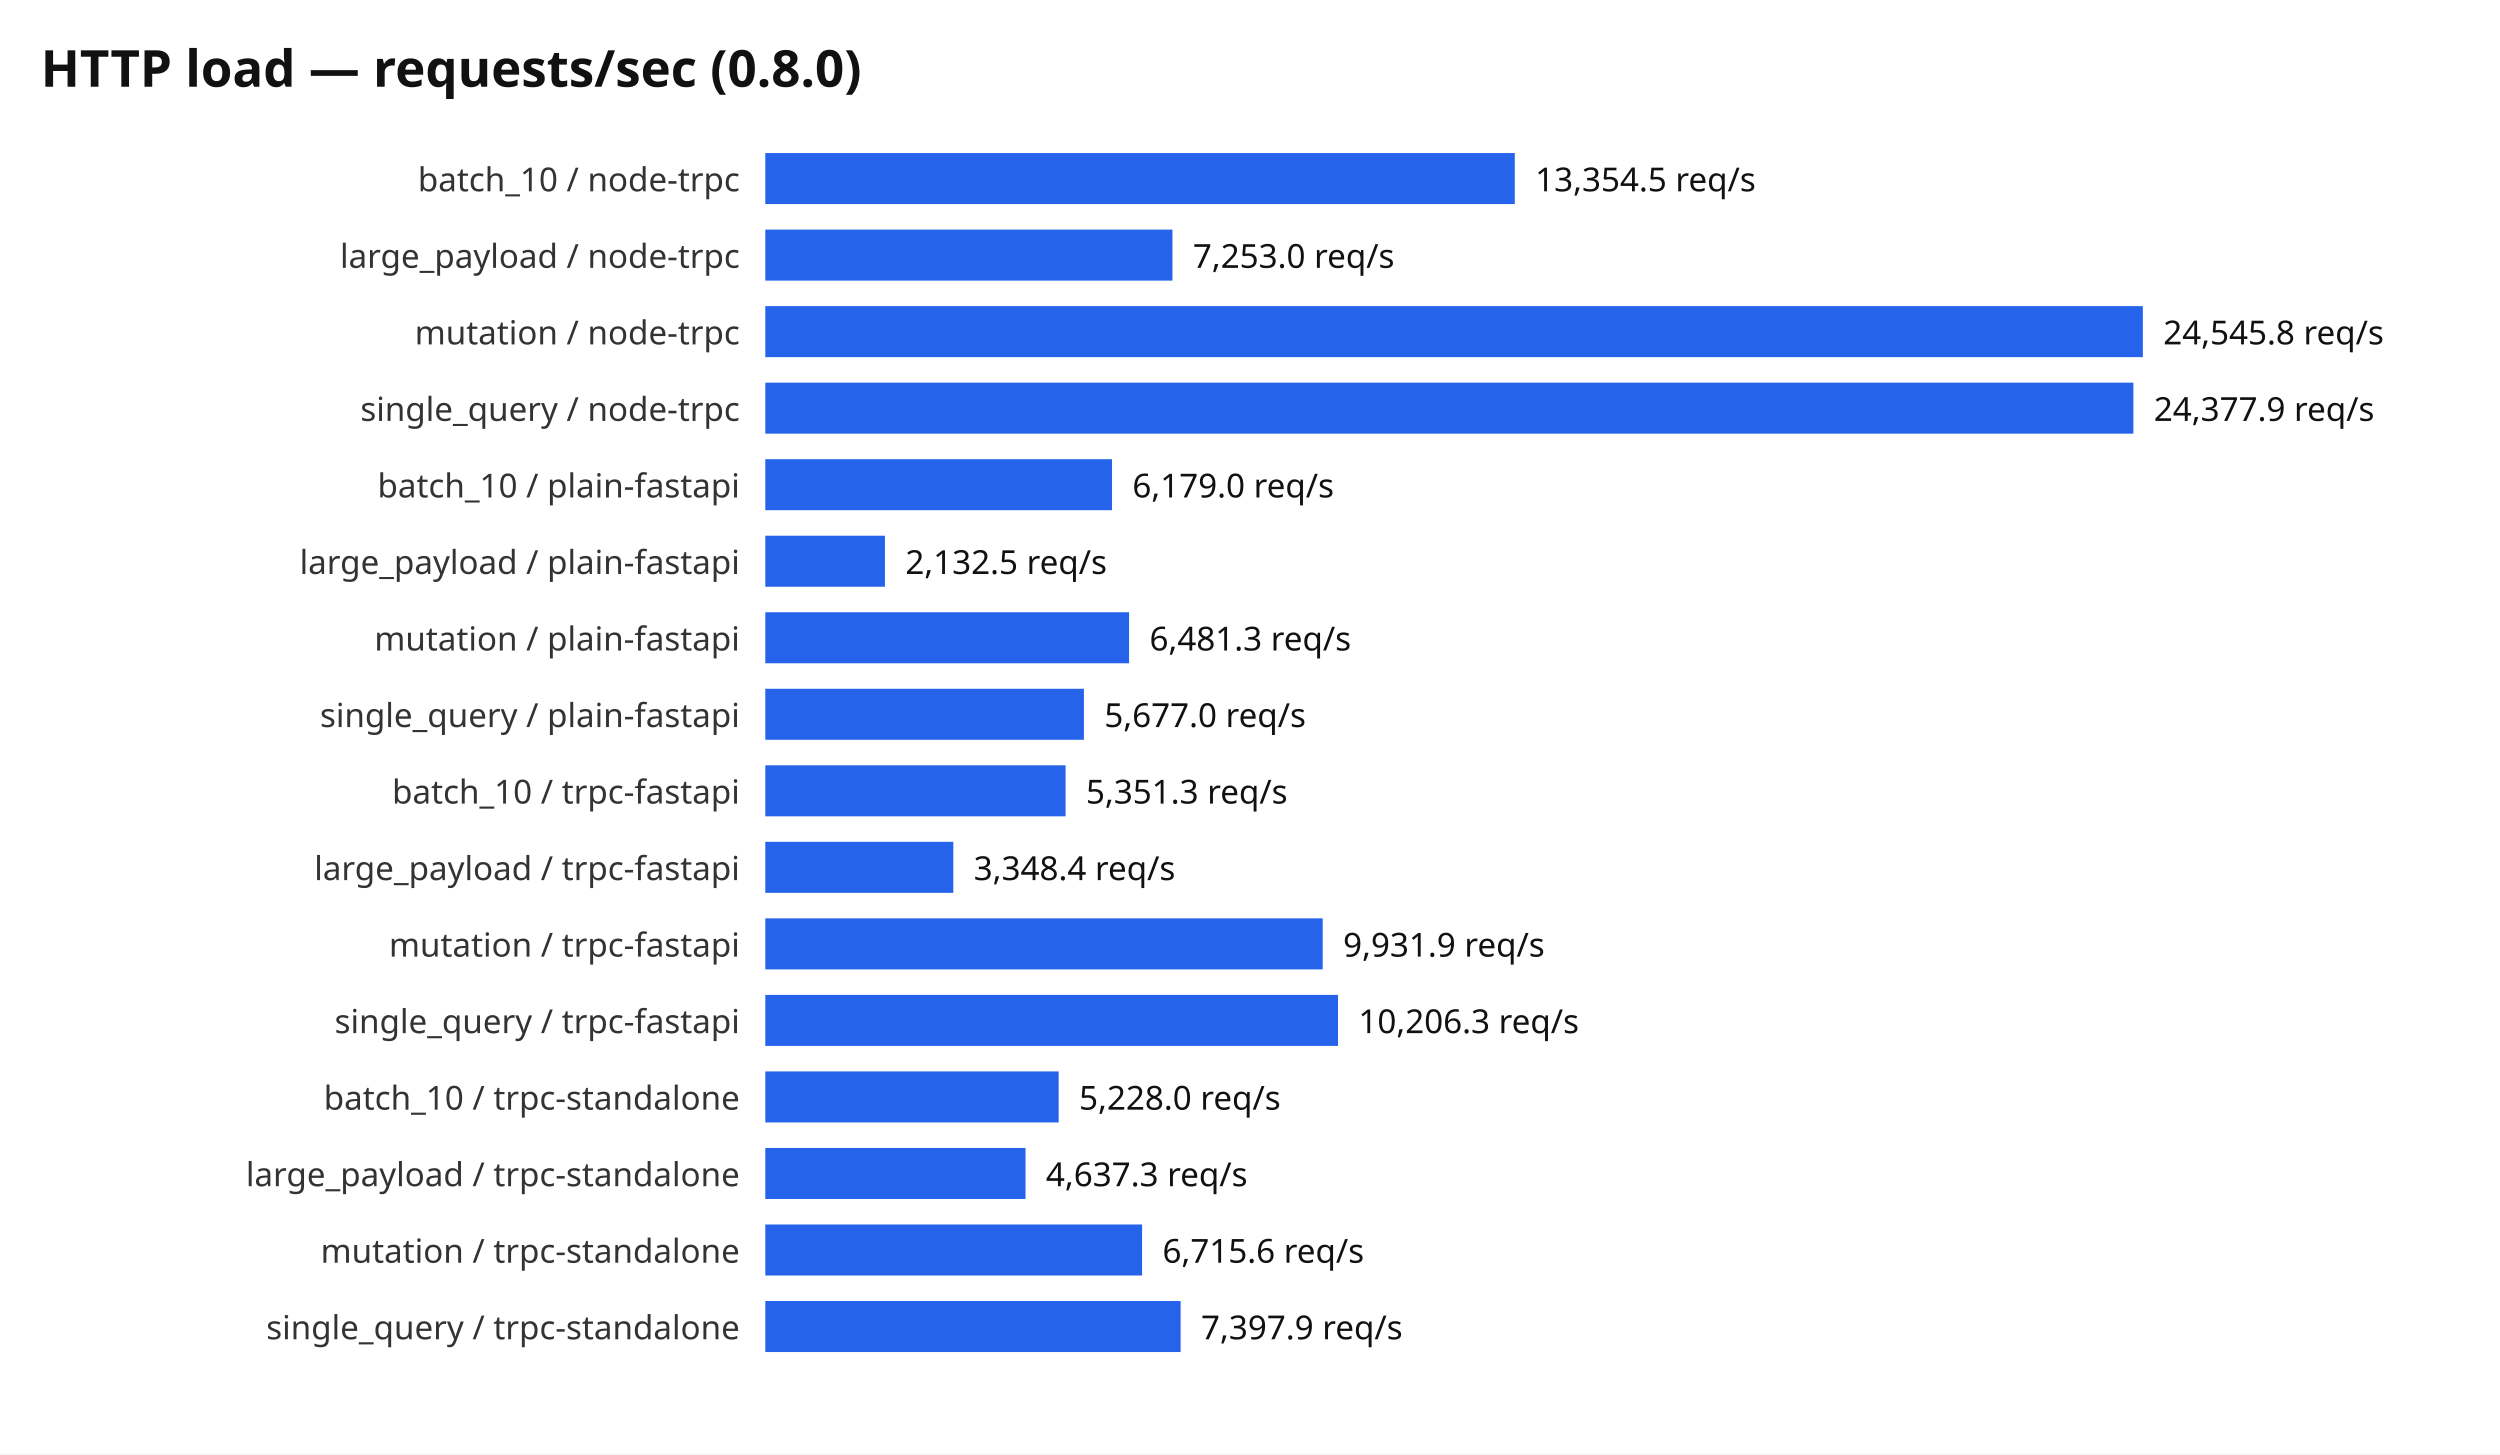
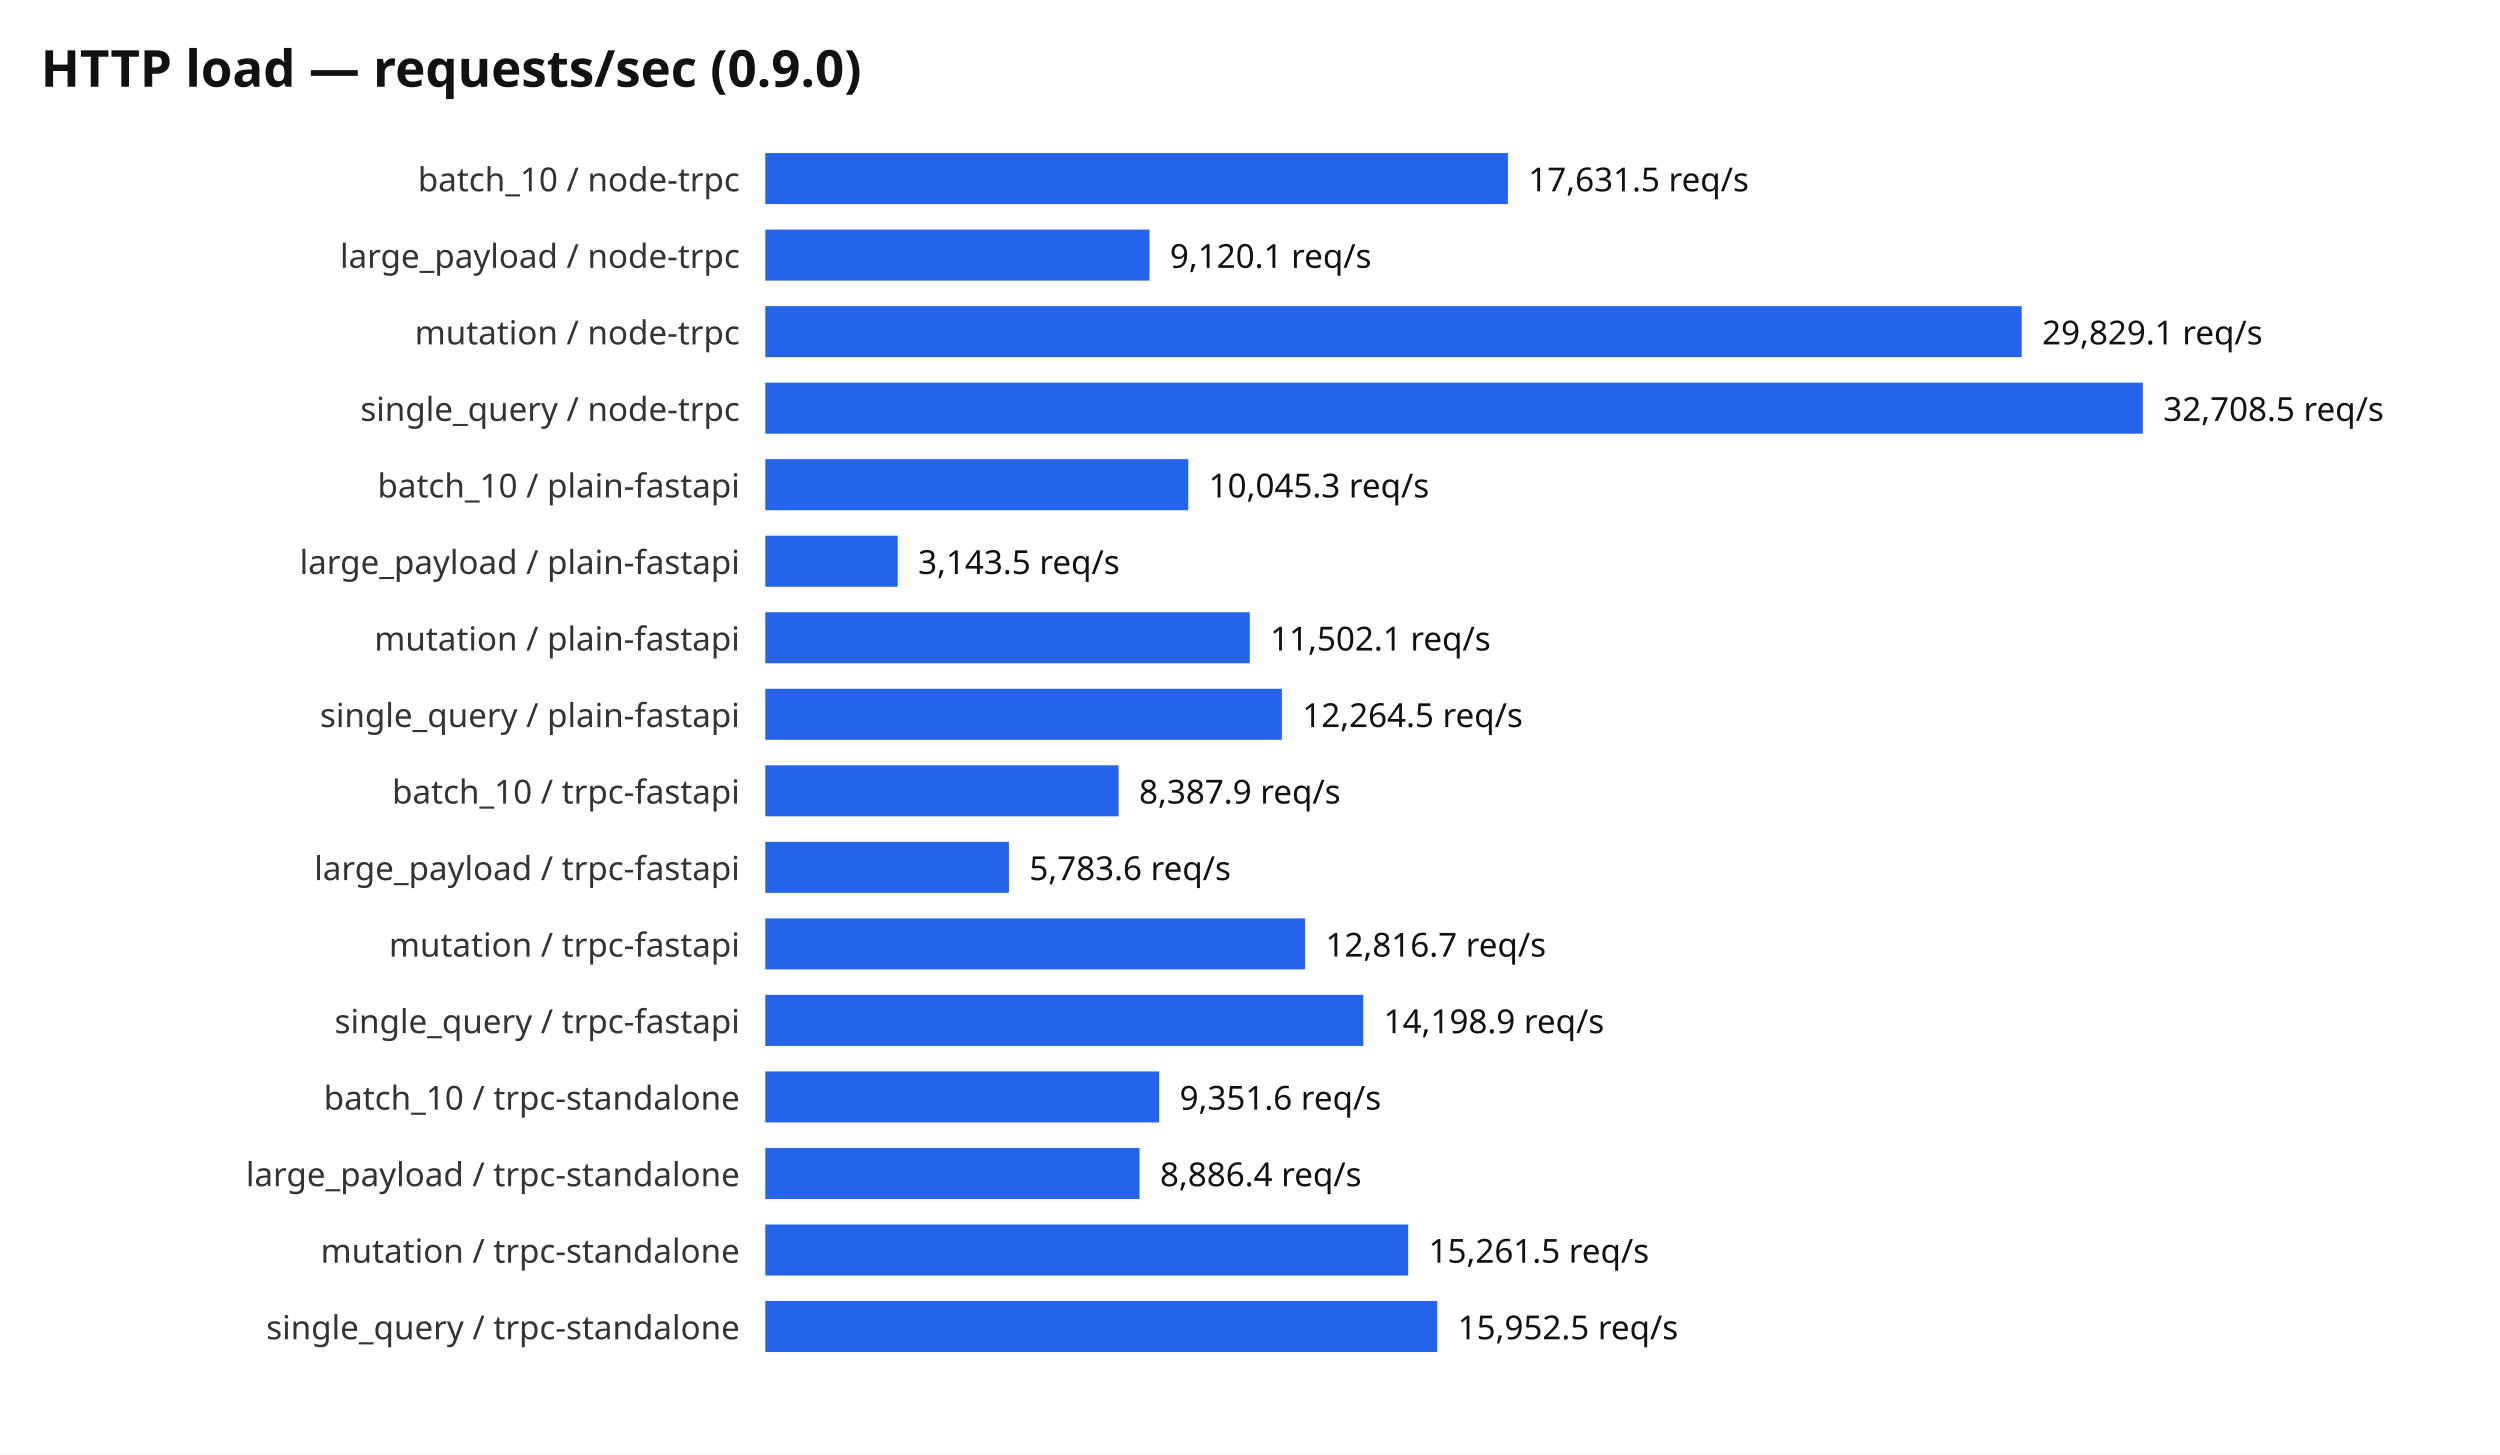
<svg xmlns="http://www.w3.org/2000/svg" width="980" height="570" viewBox="0 0 980 570" font-family="sans-serif">
  <rect width="980" height="570" fill="#ffffff" />
-   <text x="16" y="34" font-size="20" font-weight="bold" fill="#111">HTTP load — requests/sec (0.8.0)</text>
+   <text x="16" y="34" font-size="20" font-weight="bold" fill="#111">HTTP load — requests/sec (0.9.0)</text>
  <text x="290" y="75" font-size="13" text-anchor="end" fill="#333">batch_10 / node-trpc</text>
-   <rect x="300" y="60" width="293.8" height="20" fill="#2563eb" />
-   <text x="601.8" y="75" font-size="13" fill="#111">13,354.5 req/s</text>
+   <rect x="300" y="60" width="291.1" height="20" fill="#2563eb" />
+   <text x="599.1" y="75" font-size="13" fill="#111">17,631.5 req/s</text>
  <text x="290" y="105" font-size="13" text-anchor="end" fill="#333">large_payload / node-trpc</text>
-   <rect x="300" y="90" width="159.6" height="20" fill="#2563eb" />
-   <text x="467.6" y="105" font-size="13" fill="#111">7,253.0 req/s</text>
+   <rect x="300" y="90" width="150.6" height="20" fill="#2563eb" />
+   <text x="458.6" y="105" font-size="13" fill="#111">9,120.1 req/s</text>
  <text x="290" y="135" font-size="13" text-anchor="end" fill="#333">mutation / node-trpc</text>
-   <rect x="300" y="120" width="540.0" height="20" fill="#2563eb" />
-   <text x="848.0" y="135" font-size="13" fill="#111">24,545.8 req/s</text>
+   <rect x="300" y="120" width="492.5" height="20" fill="#2563eb" />
+   <text x="800.5" y="135" font-size="13" fill="#111">29,829.1 req/s</text>
  <text x="290" y="165" font-size="13" text-anchor="end" fill="#333">single_query / node-trpc</text>
-   <rect x="300" y="150" width="536.3" height="20" fill="#2563eb" />
-   <text x="844.3" y="165" font-size="13" fill="#111">24,377.9 req/s</text>
+   <rect x="300" y="150" width="540.0" height="20" fill="#2563eb" />
+   <text x="848.0" y="165" font-size="13" fill="#111">32,708.5 req/s</text>
  <text x="290" y="195" font-size="13" text-anchor="end" fill="#333">batch_10 / plain-fastapi</text>
-   <rect x="300" y="180" width="135.9" height="20" fill="#2563eb" />
-   <text x="443.9" y="195" font-size="13" fill="#111">6,179.0 req/s</text>
+   <rect x="300" y="180" width="165.8" height="20" fill="#2563eb" />
+   <text x="473.8" y="195" font-size="13" fill="#111">10,045.3 req/s</text>
  <text x="290" y="225" font-size="13" text-anchor="end" fill="#333">large_payload / plain-fastapi</text>
-   <rect x="300" y="210" width="46.9" height="20" fill="#2563eb" />
-   <text x="354.9" y="225" font-size="13" fill="#111">2,132.5 req/s</text>
+   <rect x="300" y="210" width="51.9" height="20" fill="#2563eb" />
+   <text x="359.9" y="225" font-size="13" fill="#111">3,143.5 req/s</text>
  <text x="290" y="255" font-size="13" text-anchor="end" fill="#333">mutation / plain-fastapi</text>
-   <rect x="300" y="240" width="142.6" height="20" fill="#2563eb" />
-   <text x="450.6" y="255" font-size="13" fill="#111">6,481.3 req/s</text>
+   <rect x="300" y="240" width="189.9" height="20" fill="#2563eb" />
+   <text x="497.9" y="255" font-size="13" fill="#111">11,502.1 req/s</text>
  <text x="290" y="285" font-size="13" text-anchor="end" fill="#333">single_query / plain-fastapi</text>
-   <rect x="300" y="270" width="124.9" height="20" fill="#2563eb" />
-   <text x="432.9" y="285" font-size="13" fill="#111">5,677.0 req/s</text>
+   <rect x="300" y="270" width="202.5" height="20" fill="#2563eb" />
+   <text x="510.5" y="285" font-size="13" fill="#111">12,264.5 req/s</text>
  <text x="290" y="315" font-size="13" text-anchor="end" fill="#333">batch_10 / trpc-fastapi</text>
-   <rect x="300" y="300" width="117.7" height="20" fill="#2563eb" />
-   <text x="425.7" y="315" font-size="13" fill="#111">5,351.3 req/s</text>
+   <rect x="300" y="300" width="138.5" height="20" fill="#2563eb" />
+   <text x="446.5" y="315" font-size="13" fill="#111">8,387.9 req/s</text>
  <text x="290" y="345" font-size="13" text-anchor="end" fill="#333">large_payload / trpc-fastapi</text>
-   <rect x="300" y="330" width="73.7" height="20" fill="#2563eb" />
-   <text x="381.7" y="345" font-size="13" fill="#111">3,348.4 req/s</text>
+   <rect x="300" y="330" width="95.5" height="20" fill="#2563eb" />
+   <text x="403.5" y="345" font-size="13" fill="#111">5,783.6 req/s</text>
  <text x="290" y="375" font-size="13" text-anchor="end" fill="#333">mutation / trpc-fastapi</text>
-   <rect x="300" y="360" width="218.5" height="20" fill="#2563eb" />
-   <text x="526.5" y="375" font-size="13" fill="#111">9,931.9 req/s</text>
+   <rect x="300" y="360" width="211.6" height="20" fill="#2563eb" />
+   <text x="519.6" y="375" font-size="13" fill="#111">12,816.7 req/s</text>
  <text x="290" y="405" font-size="13" text-anchor="end" fill="#333">single_query / trpc-fastapi</text>
-   <rect x="300" y="390" width="224.5" height="20" fill="#2563eb" />
-   <text x="532.5" y="405" font-size="13" fill="#111">10,206.3 req/s</text>
+   <rect x="300" y="390" width="234.4" height="20" fill="#2563eb" />
+   <text x="542.4" y="405" font-size="13" fill="#111">14,198.9 req/s</text>
  <text x="290" y="435" font-size="13" text-anchor="end" fill="#333">batch_10 / trpc-standalone</text>
-   <rect x="300" y="420" width="115.0" height="20" fill="#2563eb" />
-   <text x="423.0" y="435" font-size="13" fill="#111">5,228.0 req/s</text>
+   <rect x="300" y="420" width="154.4" height="20" fill="#2563eb" />
+   <text x="462.4" y="435" font-size="13" fill="#111">9,351.6 req/s</text>
  <text x="290" y="465" font-size="13" text-anchor="end" fill="#333">large_payload / trpc-standalone</text>
-   <rect x="300" y="450" width="102.0" height="20" fill="#2563eb" />
-   <text x="410.0" y="465" font-size="13" fill="#111">4,637.3 req/s</text>
+   <rect x="300" y="450" width="146.7" height="20" fill="#2563eb" />
+   <text x="454.7" y="465" font-size="13" fill="#111">8,886.4 req/s</text>
  <text x="290" y="495" font-size="13" text-anchor="end" fill="#333">mutation / trpc-standalone</text>
-   <rect x="300" y="480" width="147.7" height="20" fill="#2563eb" />
-   <text x="455.7" y="495" font-size="13" fill="#111">6,715.6 req/s</text>
+   <rect x="300" y="480" width="252.0" height="20" fill="#2563eb" />
+   <text x="560.0" y="495" font-size="13" fill="#111">15,261.5 req/s</text>
  <text x="290" y="525" font-size="13" text-anchor="end" fill="#333">single_query / trpc-standalone</text>
-   <rect x="300" y="510" width="162.8" height="20" fill="#2563eb" />
-   <text x="470.8" y="525" font-size="13" fill="#111">7,397.9 req/s</text>
+   <rect x="300" y="510" width="263.4" height="20" fill="#2563eb" />
+   <text x="571.4" y="525" font-size="13" fill="#111">15,952.5 req/s</text>
</svg>
